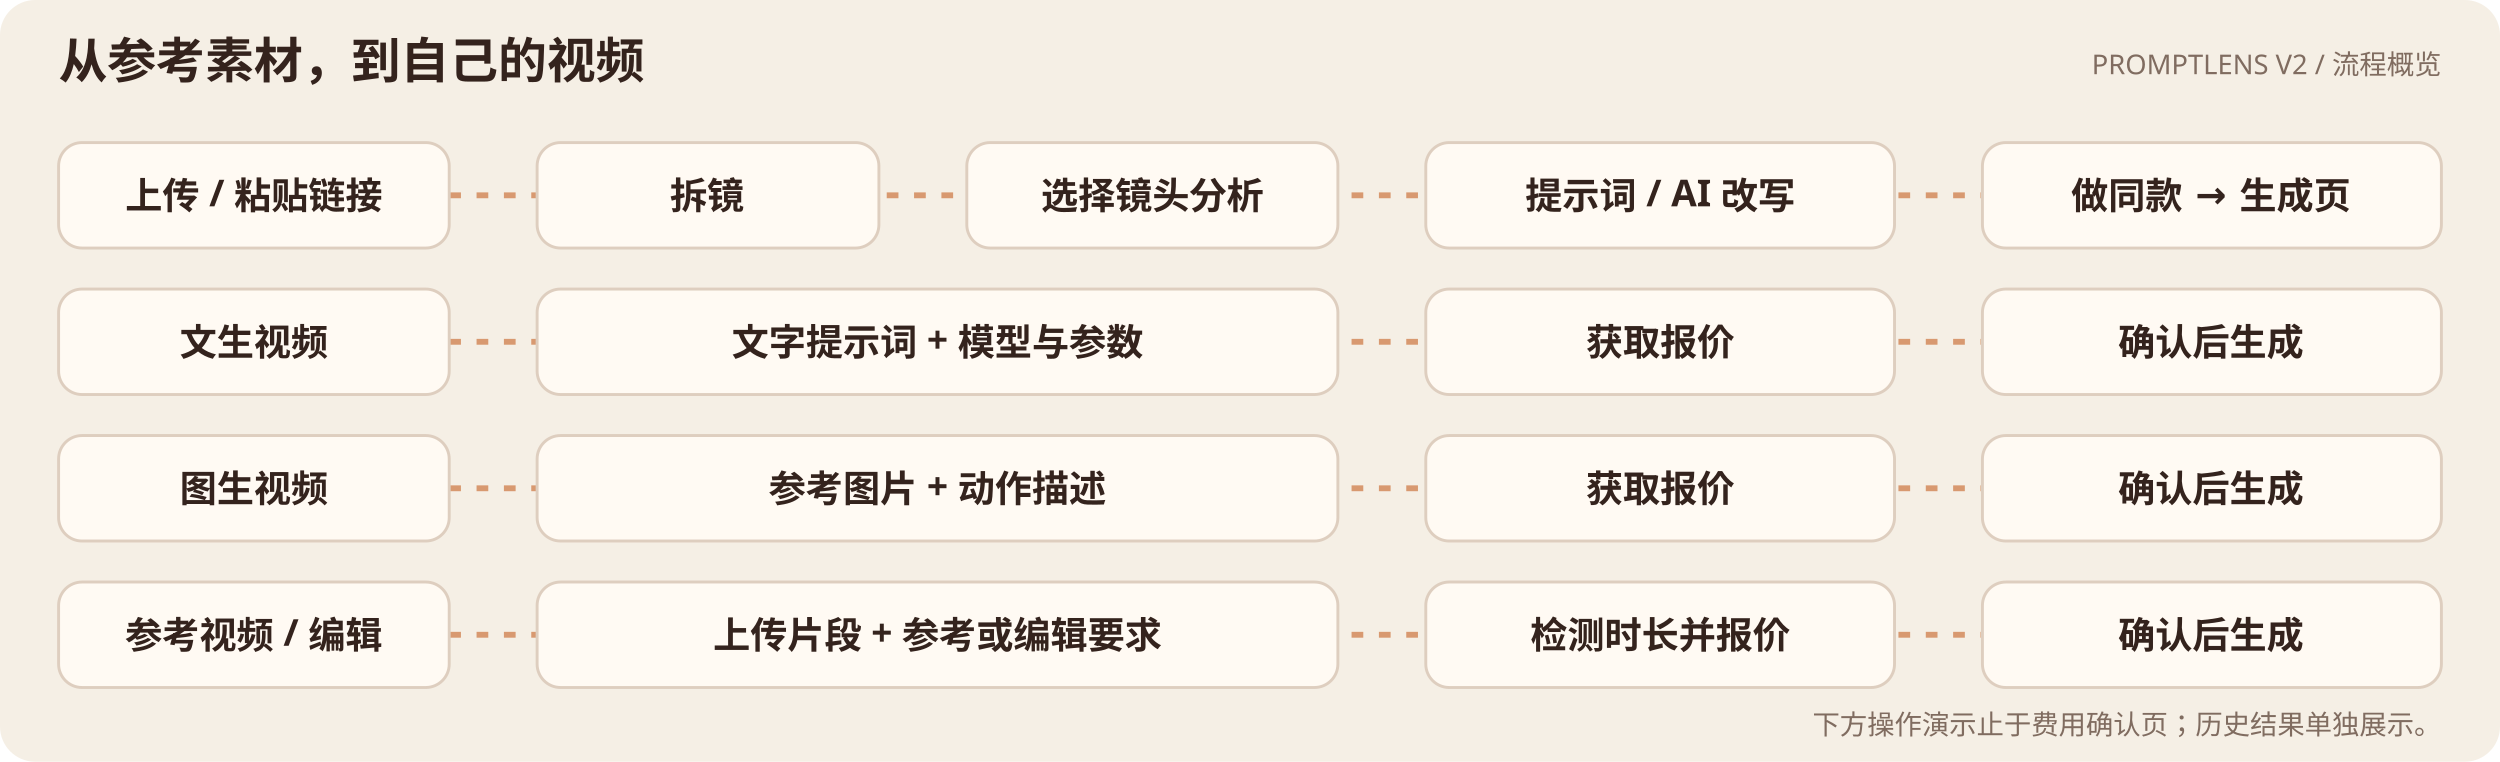
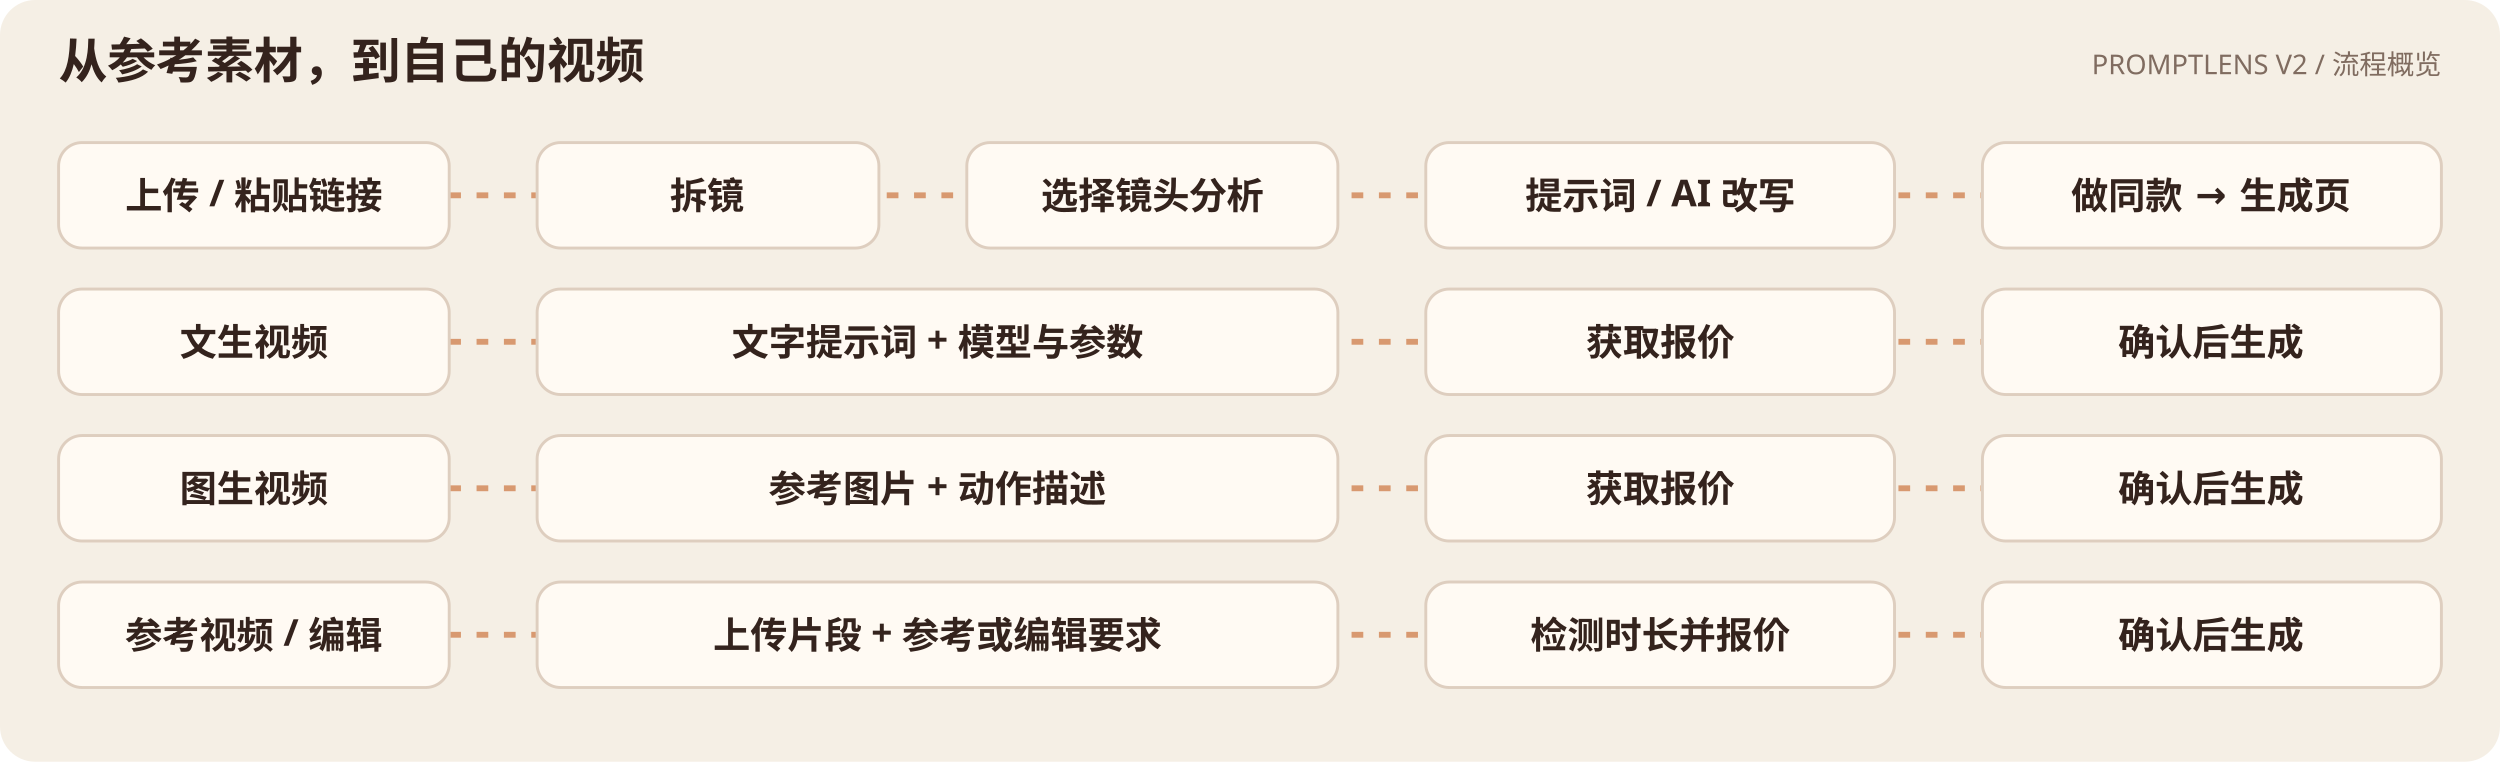
<svg xmlns="http://www.w3.org/2000/svg" width="1280" height="390" viewBox="0 0 1280 390" role="img" aria-labelledby="title desc">
  <style>
    text{font-family:system-ui,"Microsoft YaHei",sans-serif;fill:#34231d} .label{font-size:19px;font-weight:600} .small{font-size:14px;fill:#806c60} .node{fill:#fffaf3;stroke:#decebf;stroke-width:1.5} .flow{fill:none;stroke:#d89970;stroke-width:3;stroke-dasharray:6 8;animation:travel 2s linear infinite} @keyframes travel{to{stroke-dashoffset:-56}} @media(prefers-reduced-motion:reduce){.flow{animation:none}}
  </style>
  <rect width="1280" height="390" rx="18" fill="#f5efe5" />
  <text x="30" y="40" font-size="25" font-weight="700">从参考素材，到自己的视频</text>
  <text x="1250" y="38" text-anchor="end" class="small">PROMPTLENS V2 / 流程概览</text>
  <path class="flow" d="M230 100H1050 M230 175H1050 M230 250H1050 M230 325H1050" />
  <g class="node">
    <rect x="30" y="73" width="200" height="54" rx="12" />
    <rect x="275" y="73" width="175" height="54" rx="12" />
    <rect x="495" y="73" width="190" height="54" rx="12" />
    <rect x="730" y="73" width="240" height="54" rx="12" />
    <rect x="1015" y="73" width="235" height="54" rx="12" />
  </g>
  <g class="label" text-anchor="middle">
    <text x="130" y="107">上传 / 粘贴链接</text>
    <text x="362" y="107">拆镜</text>
    <text x="590" y="107">选择镜头分析</text>
    <text x="850" y="107">提示词 / AI 改写</text>
    <text x="1132" y="107">做同款 → 生成页</text>
  </g>
  <g class="node">
    <rect x="30" y="148" width="200" height="54" rx="12" />
    <rect x="275" y="148" width="410" height="54" rx="12" />
    <rect x="730" y="148" width="240" height="54" rx="12" />
    <rect x="1015" y="148" width="235" height="54" rx="12" />
  </g>
  <g class="label" text-anchor="middle">
    <text x="130" y="182">文生视频</text>
    <text x="480" y="182">文字提示词 + 模型与参数</text>
    <text x="850" y="182">获取报价</text>
    <text x="1132" y="182">确认后生成</text>
  </g>
  <g class="node">
    <rect x="30" y="223" width="200" height="54" rx="12" />
    <rect x="275" y="223" width="410" height="54" rx="12" />
    <rect x="730" y="223" width="240" height="54" rx="12" />
    <rect x="1015" y="223" width="235" height="54" rx="12" />
  </g>
  <g class="label" text-anchor="middle">
    <text x="130" y="257">图生视频</text>
    <text x="480" y="257">参考图片 + 动作描述</text>
    <text x="850" y="257">获取报价</text>
    <text x="1132" y="257">确认后生成</text>
  </g>
  <g class="node">
    <rect x="30" y="298" width="200" height="54" rx="12" />
    <rect x="275" y="298" width="410" height="54" rx="12" />
    <rect x="730" y="298" width="240" height="54" rx="12" />
    <rect x="1015" y="298" width="235" height="54" rx="12" />
  </g>
  <g class="label" text-anchor="middle">
    <text x="130" y="332">参考视频 / 编辑</text>
    <text x="480" y="332">上传片段 + 参考或编辑要求</text>
    <text x="850" y="332">检测时长并报价</text>
    <text x="1132" y="332">确认后生成</text>
  </g>
-   <text x="1250" y="376" text-anchor="end" class="small">下方操作演示止于费用确认页；历史结果单独展示。</text>
</svg>
